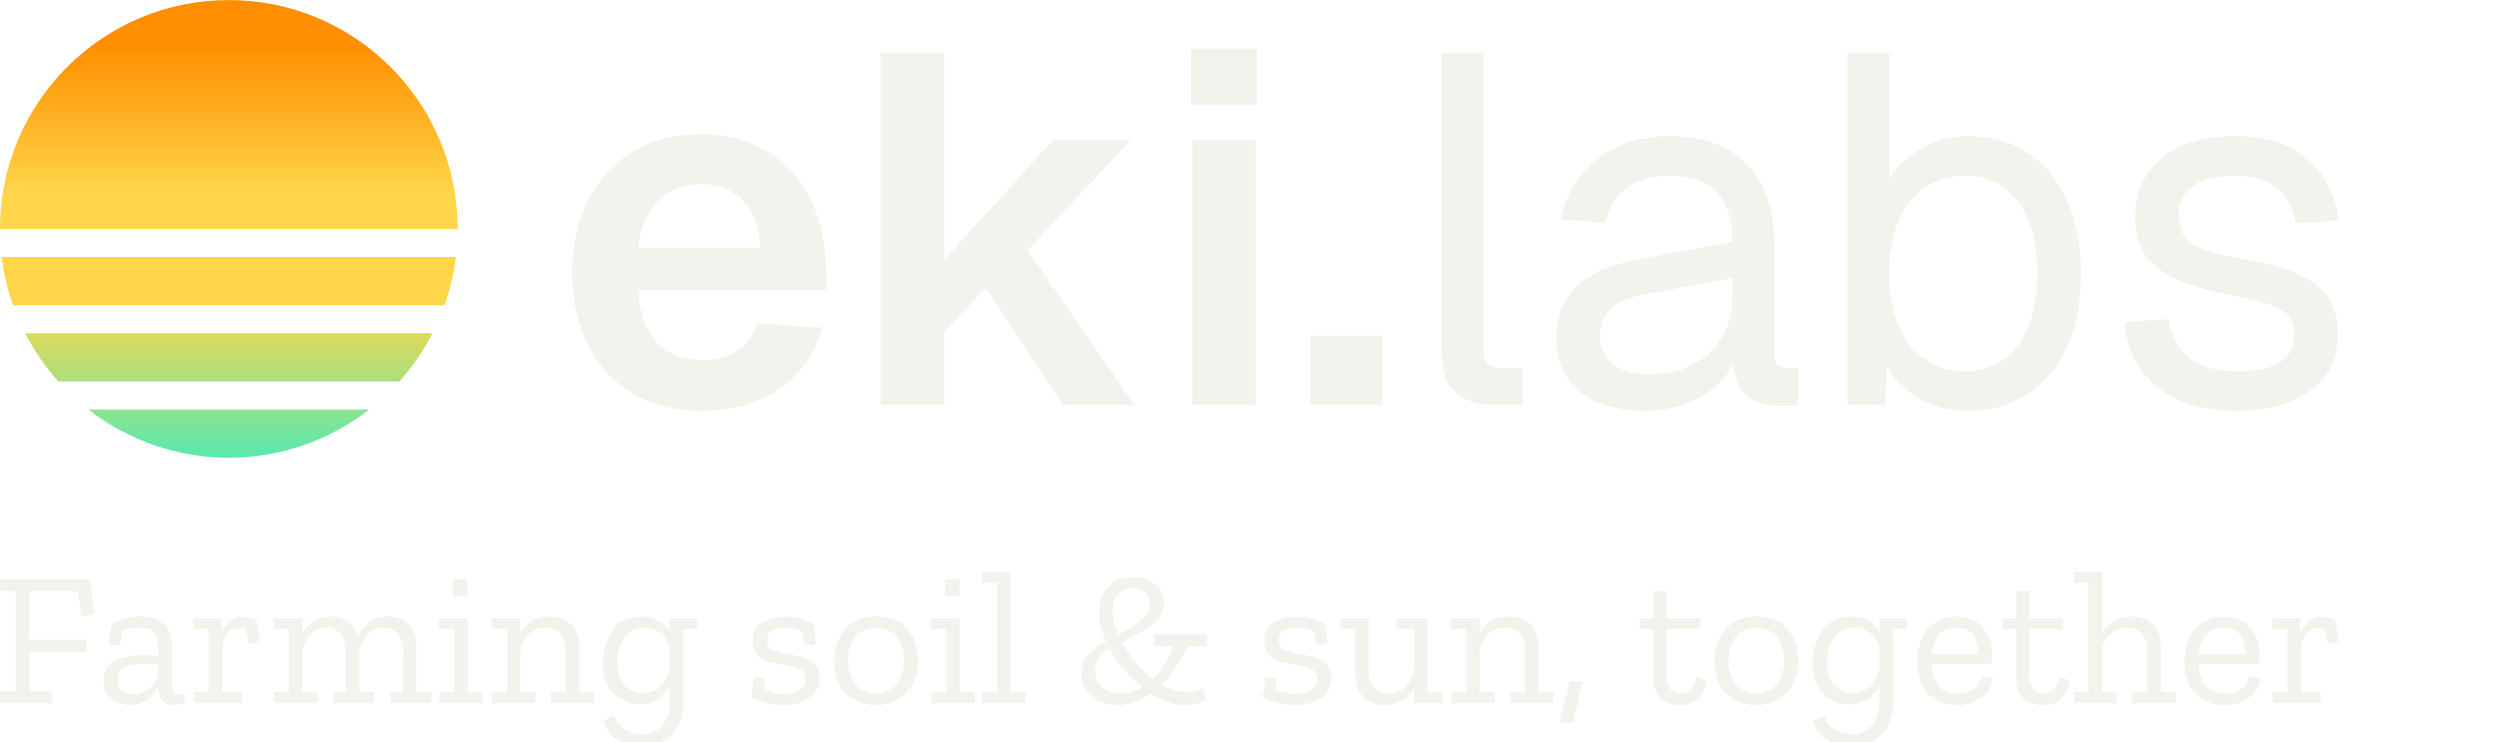
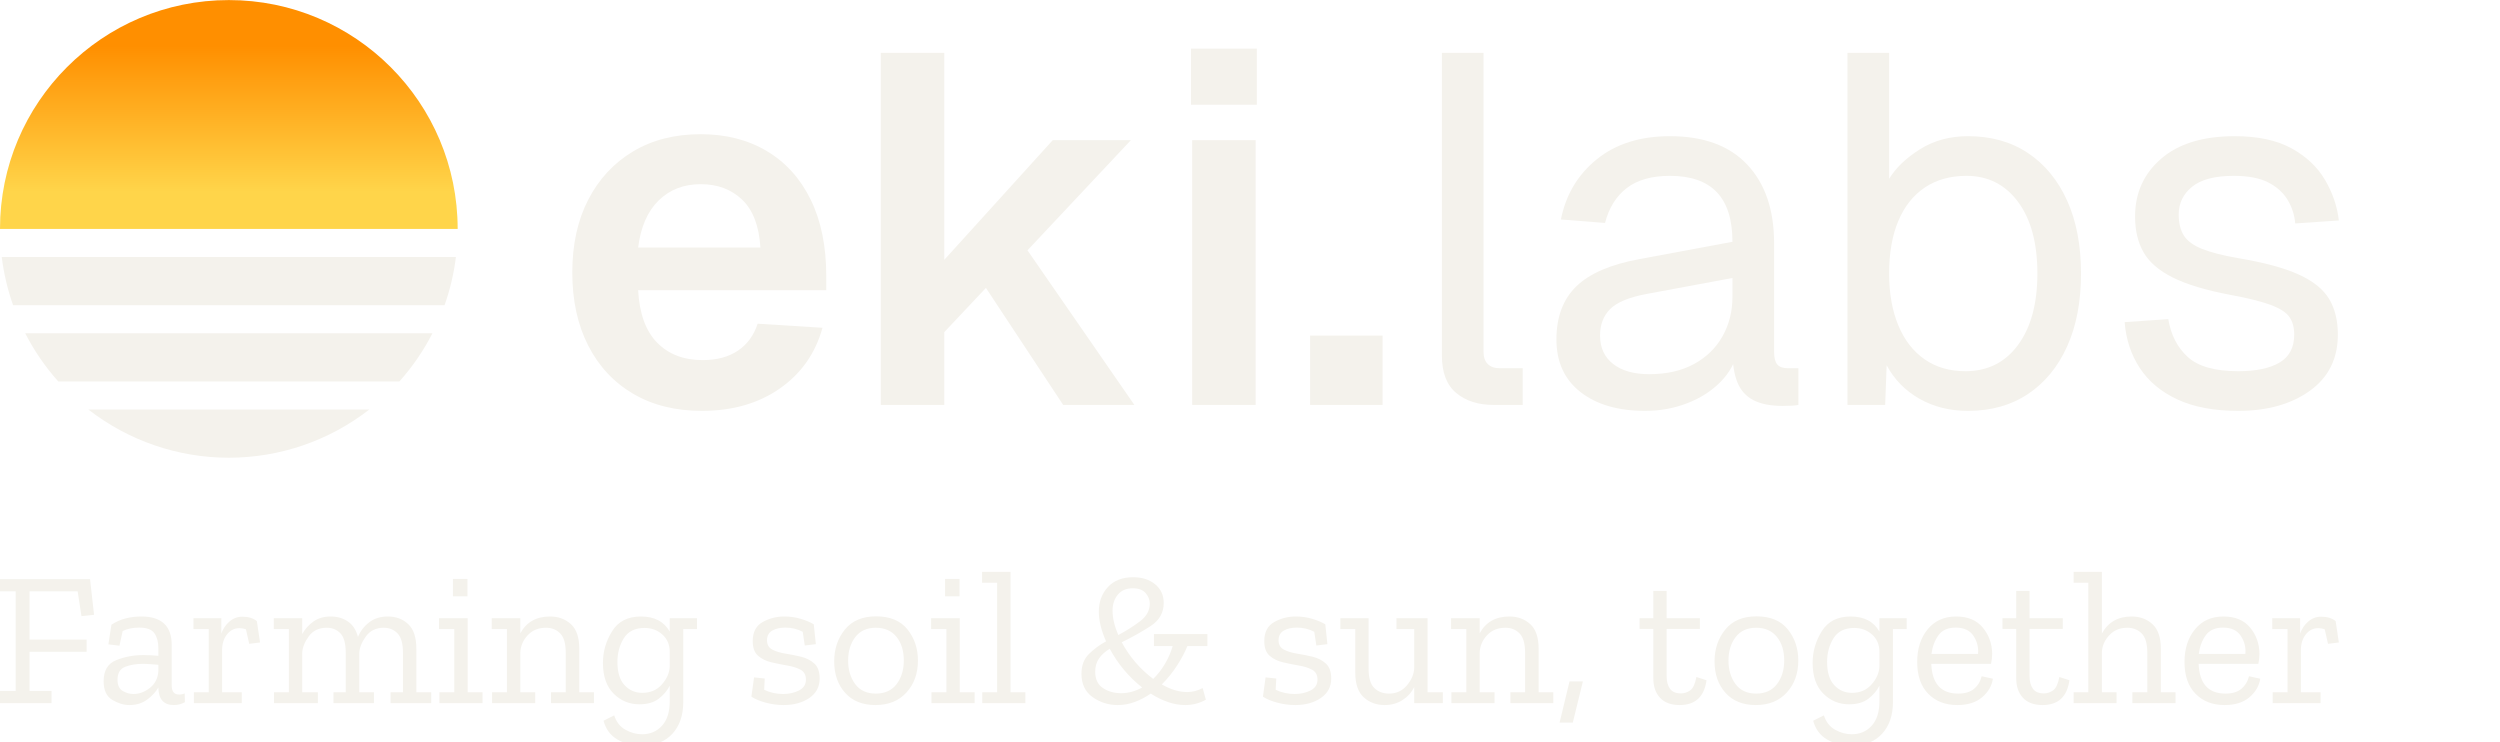
<svg xmlns="http://www.w3.org/2000/svg" viewBox="0 -816.5 5042 1495.7" width="504.2" height="149.6">
  <defs>
    <linearGradient id="eki-sun" gradientUnits="userSpaceOnUse" x1="0" y1="0" x2="0" y2="100">
      <stop offset="0" stop-color="#FF8F00" />
      <stop offset="0.1" stop-color="#FF8F00" />
      <stop offset="0.42" stop-color="#FFD54A" />
-       <stop offset="0.66" stop-color="#FFD54A" />
-       <stop offset="1" stop-color="#58E9AE" />
+       <stop offset="1" stop-color="#FFD54A" />
    </linearGradient>
  </defs>
  <g transform="translate(0 -816.5) scale(9.23)">
    <path d="M0 50A50 50 0 0 1 100 50Z" fill="url(#eki-sun)" />
-     <path d="M0.38 56.14L99.62 56.14A50 50 0 0 1 97.14 66.67L2.86 66.67A50 50 0 0 1 0.38 56.14Z" fill="url(#eki-sun)" />
-     <path d="M5.51 72.81L94.49 72.81A50 50 0 0 1 87.27 83.33L12.73 83.33A50 50 0 0 1 5.51 72.81Z" fill="url(#eki-sun)" />
-     <path d="M19.31 89.47L80.69 89.47A50 50 0 0 1 50.00 100.00L50.00 100.00A50 50 0 0 1 19.31 89.47Z" fill="url(#eki-sun)" />
+     <path d="M0.38 56.14L99.62 56.14A50 50 0 0 1 97.14 66.67L2.86 66.67A50 50 0 0 1 0.38 56.14Z" fill="#F4F2EC" />
+     <path d="M5.51 72.81L94.49 72.81A50 50 0 0 1 87.27 83.33L12.73 83.33A50 50 0 0 1 5.51 72.81Z" fill="#F4F2EC" />
+     <path d="M19.31 89.47L80.69 89.47A50 50 0 0 1 50.00 100.00L50.00 100.00A50 50 0 0 1 19.31 89.47Z" fill="#F4F2EC" />
  </g>
  <g transform="translate(1115 0)">
    <path d="M300.6 12Q220.8 12 162.1 -22.4Q103.4 -56.8 71.3 -119.7Q39.2 -182.6 39.2 -267Q39.2 -351.4 71.3 -413.8Q103.4 -476.2 161.5 -511.1Q219.6 -546 298.2 -546Q374.4 -546 431.6 -511.9Q488.8 -477.8 520.1 -413.8Q551.4 -349.8 551.4 -260V-231.4H172Q175.8 -160.8 210.3 -125.6Q244.8 -90.4 302.2 -90.4Q345 -90.4 373.3 -109.5Q401.6 -128.6 413 -163.8L543.8 -155.6Q522.4 -78.2 457.7 -33.1Q393 12 300.6 12ZM172 -317.4H418.6Q414.6 -382.4 381.9 -413.8Q349.2 -445.2 298.2 -445.2Q246.8 -445.2 213.3 -412.3Q179.8 -379.4 172 -317.4Z" fill="#F4F2EC" />
    <path d="M661.4 0V-710H789.4V-292.6L1008.2 -534H1165.8L957.2 -311.8L1172.8 0H1029.2L873.4 -236L789.4 -146.8V0Z" fill="#F4F2EC" />
    <path d="M1289.4 0V-534H1417.4V0ZM1287 -605.4V-718.6H1419.8V-605.4Z" fill="#F4F2EC" />
    <path d="M1527.2 0V-139.8H1673.4V0Z" fill="#F4F2EC" />
    <path d="M1897 0Q1851 0 1822 -24Q1793 -48 1793 -100V-710H1877V-107Q1877 -91 1885.5 -82.5Q1894 -74 1910 -74H1956V0Z" fill="#F4F2EC" />
    <path d="M2203 12Q2121 12 2072.5 -26Q2024 -64 2024 -132Q2024 -200 2064 -239Q2104 -278 2191 -294L2379 -329Q2379 -396 2347.5 -429Q2316 -462 2253 -462Q2198 -462 2166 -437.5Q2134 -413 2122 -367L2033 -374Q2048 -449 2105.5 -495.5Q2163 -542 2253 -542Q2355 -542 2409 -484.5Q2463 -427 2463 -326V-107Q2463 -89 2469.5 -81.5Q2476 -74 2491 -74H2512V0Q2508 1 2499 1.5Q2490 2 2480 2Q2444 2 2421.5 -9.5Q2399 -21 2389 -45.5Q2379 -70 2379 -110L2389 -108Q2382 -74 2355 -46.5Q2328 -19 2288 -3.5Q2248 12 2203 12ZM2211 -62Q2264 -62 2301.5 -82.5Q2339 -103 2359 -138.5Q2379 -174 2379 -218V-256L2207 -224Q2153 -214 2132.5 -193.5Q2112 -173 2112 -140Q2112 -103 2138.5 -82.5Q2165 -62 2211 -62Z" fill="#F4F2EC" />
    <path d="M2854 12Q2799 12 2756 -12.5Q2713 -37 2690 -80L2687 0H2611V-710H2695V-456Q2715 -489 2757 -515.5Q2799 -542 2854 -542Q2924 -542 2975 -508Q3026 -474 3054 -412Q3082 -350 3082 -265Q3082 -180 3054 -118Q3026 -56 2975 -22Q2924 12 2854 12ZM2849 -68Q2916 -68 2955 -121Q2994 -174 2994 -265Q2994 -357 2955 -409.5Q2916 -462 2851 -462Q2802 -462 2767 -438.5Q2732 -415 2713.5 -371Q2695 -327 2695 -265Q2695 -205 2713.5 -160.5Q2732 -116 2766.5 -92Q2801 -68 2849 -68Z" fill="#F4F2EC" />
    <path d="M3399 12Q3326 12 3276.5 -11Q3227 -34 3200.5 -74.5Q3174 -115 3170 -167L3258 -173Q3266 -125 3297.5 -96.5Q3329 -68 3399 -68Q3453 -68 3482.5 -85.5Q3512 -103 3512 -142Q3512 -163 3502.5 -177Q3493 -191 3465 -201.5Q3437 -212 3383 -222Q3309 -236 3267 -257Q3225 -278 3208 -308Q3191 -338 3191 -380Q3191 -451 3243.5 -496.5Q3296 -542 3392 -542Q3462 -542 3506.5 -517.5Q3551 -493 3574 -454Q3597 -415 3602 -372L3514 -366Q3512 -391 3499 -413Q3486 -435 3460 -448.5Q3434 -462 3390 -462Q3333 -462 3306 -440Q3279 -418 3279 -384Q3279 -358 3289.5 -341.5Q3300 -325 3326.5 -314.5Q3353 -304 3399 -296Q3477 -283 3521 -263Q3565 -243 3582.5 -213.5Q3600 -184 3600 -142Q3600 -69 3543.5 -28.5Q3487 12 3399 12Z" fill="#F4F2EC" />
  </g>
  <g transform="translate(0.00 336.70) scale(1) translate(-0.00 -336.70)">
    <path d="M189.7 423.3 164.3 426 156.6 376H59.6V473.3H174.7V497.9H59.6V576.8H103.9V601.4H0V576.8H31.6V376H0V351.3H181.6ZM224.7 443.3Q238.2 434.4 253.2 430.6Q268.2 426.7 285.1 426.7Q346.3 426.7 346.3 484.1V565.7Q346.3 584.1 361 584.1Q367.5 584.1 372.5 581.8L372.9 599.5Q362.5 605.3 350.6 605.3Q320.2 605.3 319.4 570.7V569.9Q311.3 583.7 296.5 594.5Q281.7 605.3 260.9 605.3Q244 605.3 226.5 594.9Q209 584.5 209 557.2Q209 524.9 234.5 514.7Q260.1 504.5 289 504.5Q296.7 504.5 304.6 504.9Q312.5 505.2 319.4 506V490.6Q319.4 472.2 311.5 460.6Q303.6 449.1 280.5 449.1Q261.7 449.1 247.4 456L240.9 485.6L218.6 482.9ZM319.4 537.2V524.1Q312.1 523.7 304 522.9Q295.9 522.2 287.5 522.2Q268.2 522.2 252.6 528.1Q237 534.1 237 554.1Q237 570.7 247.4 576.8Q257.8 583 269 583Q286.7 583 302.3 570.7Q317.9 558.4 319.4 537.2ZM488.7 427.1Q507.2 427.1 518 436L524.5 479.1L502.6 481.8L496 452.5Q489.5 450.2 482.9 450.2Q467.9 450.2 457.9 462.7Q447.9 475.2 447.9 495.2V579.5H487.6V601.4H391V579.5H421V452.1H390.2V430.2H446.4V461Q451.4 446.8 462.7 436.9Q474.1 427.1 488.7 427.1ZM869.7 601.4H787.7V579.5H812.7V499.9Q812.7 472.2 801.8 460.8Q790.8 449.4 773.9 449.4Q750.4 449.4 737.7 467.2Q725 484.9 724.6 501V579.5H754.2V601.4H672.6V579.5H697.3V499.9Q697.3 471.8 686.5 460.6Q675.7 449.4 659.2 449.4Q635.3 449.4 622.8 466.6Q610.3 483.7 609.5 500.2V579.5H641.1V601.4H552.6V579.5H582.6V452.1H552.2V430.2H609.5V462.1Q618 446.8 632.2 436.8Q646.5 426.7 666.9 426.7Q686.9 426.7 701.7 436.8Q716.5 446.8 721.9 467.9Q729.6 449.8 744.8 438.3Q760 426.7 782.3 426.7Q806.9 426.7 823.3 442.1Q839.7 457.5 839.7 491.8V579.5H869.7ZM913.5 386V350.9H942.8V386ZM973.2 601.4H886.2V579.5H916.2V452.1H885.4V430.2H943.2V579.5H973.2ZM1197.9 601.4H1111.3V579.5H1141V499.9Q1141 472.2 1129.8 460.8Q1118.6 449.4 1101.3 449.4Q1078.2 449.4 1064.2 464.6Q1050.1 479.8 1049.4 499.5V579.5H1079.4V601.4H992.4V579.5H1022.4V452.1H991.7V430.2H1049.4V460.6Q1067.8 426.7 1109.4 426.7Q1134.4 426.7 1151.4 442.1Q1168.3 457.5 1168.3 491.8V579.5H1197.9ZM1405.7 452.1H1378V599.1Q1378 639.5 1355.9 663.4Q1333.8 687.3 1293.7 687.3Q1266.8 687.3 1245.4 674.9Q1224.1 662.6 1217.2 636.9L1238.7 626.1Q1245.2 646.1 1261.4 655.1Q1277.6 664.2 1294.9 664.2Q1319.5 664.2 1335.1 647Q1350.7 629.9 1350.7 598V566.4Q1343 581.4 1328.4 592.6Q1313.7 603.8 1289.5 603.8Q1259.1 603.8 1237.5 582.2Q1216 560.7 1216 520.3Q1216 486 1234.5 456.4Q1252.9 426.7 1292.6 426.7Q1333.4 426.7 1350.7 457.1V430.2H1405.7ZM1350.7 527.6V497.9Q1350.7 476.4 1335.9 463.1Q1321.1 449.8 1299.9 449.8Q1271 449.8 1258.1 470.6Q1245.2 491.4 1245.2 518.3Q1245.2 549.9 1259.7 565.3Q1274.1 580.7 1295.3 580.7Q1319.9 580.7 1334.9 563.7Q1349.9 546.8 1350.7 527.6ZM1653.1 551.8Q1653.1 576.8 1632.2 591.1Q1611.2 605.3 1580.4 605.3Q1562.3 605.3 1544.4 600.5Q1526.5 595.7 1515.4 588.4L1520.8 549.5L1542.3 551.8L1541.2 574.5Q1558.9 583 1579.3 583Q1597.3 583 1611.4 575.9Q1625.4 568.7 1625.4 554.1Q1625.4 539.9 1614.7 534.1Q1603.9 528.3 1587.9 525.6Q1571.9 522.9 1555.8 519.1Q1539.6 515.3 1528.8 505.8Q1518.1 496.4 1518.1 476.4Q1518.1 449.1 1538.1 437.9Q1558.1 426.7 1581.6 426.7Q1599.3 426.7 1614.9 431.4Q1630.4 436 1641.2 442.5L1645.4 482.5L1623.1 485.2L1618.9 457.5Q1602.7 449.1 1583.9 449.1Q1567.7 449.1 1557.3 455.2Q1546.9 461.4 1546.9 474.5Q1546.9 487.9 1557.7 493.5Q1568.5 499.1 1584.3 501.6Q1600 504.1 1615.8 507.9Q1631.6 511.8 1642.4 521.6Q1653.1 531.4 1653.1 551.8ZM1851.3 515.6Q1851.3 554.5 1828.2 579.9Q1805.1 605.3 1765.5 605.3Q1726.6 605.3 1704.5 580.7Q1682.4 556 1682.4 517.2Q1682.4 479.8 1703.9 453.1Q1725.5 426.4 1767 426.4Q1809 426.4 1830.2 452.7Q1851.3 479.1 1851.3 515.6ZM1822.8 515.3Q1822.8 486 1808 467.7Q1793.2 449.4 1766.3 449.4Q1739.3 449.4 1724.9 468.3Q1710.5 487.2 1710.5 515.6Q1710.5 543.7 1724.7 563Q1739 582.2 1766.3 582.2Q1793.6 582.2 1808.2 563.2Q1822.8 544.1 1822.8 515.3ZM1906 386V350.9H1935.2V386ZM1965.6 601.4H1878.6V579.5H1908.7V452.1H1877.9V430.2H1935.6V579.5H1965.6ZM2068 601.4H1981V579.5H2011V358.6H1980.6V336.7H2038V579.5H2068ZM2327.3 462.1H2435.1V486.4H2394.7Q2387.4 504.5 2374.1 525.3Q2360.8 546 2343.1 563.7Q2370 579.1 2394.3 579.1Q2410.4 579.1 2425.5 571L2432 594.5Q2412.8 605.3 2390.4 605.3Q2372.7 605.3 2355.2 599.1Q2337.7 593 2320.8 582.2Q2305.8 592.6 2289 598.9Q2272.3 605.3 2254.2 605.3Q2226.1 605.3 2203.6 589.3Q2181.1 573.4 2181.1 542.2Q2181.1 517.2 2196.1 502.4Q2211.1 487.5 2230.7 476.8Q2216.1 443.7 2216.1 417.1Q2216.1 387.1 2234.4 367.3Q2252.7 347.5 2285.4 347.5Q2312.3 347.5 2329.6 361.7Q2347 376 2347 399.4Q2347 428.7 2320.8 445.8Q2294.6 462.9 2262.3 478.7Q2286.2 522.9 2325.8 552.6Q2339.6 539.1 2349.6 522Q2359.7 504.9 2365 486.4H2327.3ZM2318.9 400.6Q2318.9 389.4 2310.6 379.6Q2302.3 369.8 2284.6 369.8Q2265 369.8 2254.4 382.7Q2243.8 395.6 2243.8 414.8Q2243.8 437.5 2255.4 464.1Q2280 451 2299.4 436.2Q2318.9 421.4 2318.9 400.6ZM2238.1 491.8Q2224.6 499.9 2216.7 511Q2208.8 522.2 2208.8 538Q2208.8 560.7 2224.4 571Q2240 581.4 2261.1 581.4Q2282.7 581.4 2303.5 569.9Q2263.1 538 2238.1 491.8ZM2684.8 551.8Q2684.8 576.8 2663.8 591.1Q2642.9 605.3 2612.1 605.3Q2594 605.3 2576.1 600.5Q2558.2 595.7 2547.1 588.4L2552.4 549.5L2574 551.8L2572.8 574.5Q2590.5 583 2610.9 583Q2629 583 2643.1 575.9Q2657.1 568.7 2657.1 554.1Q2657.1 539.9 2646.3 534.1Q2635.6 528.3 2619.6 525.6Q2603.6 522.9 2587.5 519.1Q2571.3 515.3 2560.5 505.8Q2549.8 496.4 2549.8 476.4Q2549.8 449.1 2569.8 437.9Q2589.8 426.7 2613.2 426.7Q2630.9 426.7 2646.5 431.4Q2662.1 436 2672.9 442.5L2677.1 482.5L2654.8 485.2L2650.6 457.5Q2634.4 449.1 2615.6 449.1Q2599.4 449.1 2589 455.2Q2578.6 461.4 2578.6 474.5Q2578.6 487.9 2589.4 493.5Q2600.2 499.1 2615.9 501.6Q2631.7 504.1 2647.5 507.9Q2663.3 511.8 2674 521.6Q2684.8 531.4 2684.8 551.8ZM2909.9 601.4H2852.2V569.1Q2844.1 585.3 2828.5 595.3Q2813 605.3 2792.6 605.3Q2767.6 605.3 2750.4 589.7Q2733.3 574.1 2733.3 539.9V452.1H2703.3V430.2H2760.2V532.2Q2760.2 559.9 2771.8 571Q2783.3 582.2 2801.4 582.2Q2823.4 582.2 2837.4 565.7Q2851.4 549.1 2852.2 530.6V452.1H2816.4V430.2H2879.1V579.5H2909.9ZM3132.7 601.4H3046.2V579.5H3075.8V499.9Q3075.8 472.2 3064.6 460.8Q3053.5 449.4 3036.2 449.4Q3013.1 449.4 2999 464.6Q2985 479.8 2984.2 499.5V579.5H3014.2V601.4H2927.2V579.5H2957.3V452.1H2926.5V430.2H2984.2V460.6Q3002.7 426.7 3044.2 426.7Q3069.2 426.7 3086.2 442.1Q3103.1 457.5 3103.1 491.8V579.5H3132.7ZM3145.4 640.7 3165.4 557.6H3192.4L3172 640.7ZM3441.7 555.3Q3434.8 605.3 3387.5 605.3Q3361.7 605.3 3348 590.7Q3334.4 576.1 3334.4 551V451.8H3306.7V430.2H3334.4V375.2H3361.3V430.2H3428.3V451.8H3361.3V547.6Q3361.3 563 3368 572.4Q3374.8 581.8 3390.2 581.8Q3400.2 581.8 3408.8 575.7Q3417.5 569.5 3421.3 548.7ZM3626.8 515.6Q3626.8 554.5 3603.7 579.9Q3580.7 605.3 3541 605.3Q3502.2 605.3 3480 580.7Q3457.9 556 3457.9 517.2Q3457.9 479.8 3479.5 453.1Q3501 426.4 3542.6 426.4Q3584.5 426.4 3605.7 452.7Q3626.8 479.1 3626.8 515.6ZM3598.4 515.3Q3598.4 486 3583.5 467.7Q3568.7 449.4 3541.8 449.4Q3514.9 449.4 3500.4 468.3Q3486 487.2 3486 515.6Q3486 543.7 3500.2 563Q3514.5 582.2 3541.8 582.2Q3569.1 582.2 3583.7 563.2Q3598.4 544.1 3598.4 515.3ZM3845.4 452.1H3817.7V599.1Q3817.7 639.5 3795.6 663.4Q3773.4 687.3 3733.4 687.3Q3706.5 687.3 3685.1 674.9Q3663.8 662.6 3656.8 636.9L3678.4 626.1Q3684.9 646.1 3701.1 655.1Q3717.3 664.2 3734.6 664.2Q3759.2 664.2 3774.8 647Q3790.4 629.9 3790.4 598V566.4Q3782.7 581.4 3768.1 592.6Q3753.4 603.8 3729.2 603.8Q3698.8 603.8 3677.2 582.2Q3655.7 560.7 3655.7 520.3Q3655.7 486 3674.2 456.4Q3692.6 426.7 3732.3 426.7Q3773.1 426.7 3790.4 457.1V430.2H3845.4ZM3790.4 527.6V497.9Q3790.4 476.4 3775.6 463.1Q3760.7 449.8 3739.6 449.8Q3710.7 449.8 3697.8 470.6Q3684.9 491.4 3684.9 518.3Q3684.9 549.9 3699.4 565.3Q3713.8 580.7 3735 580.7Q3759.6 580.7 3774.6 563.7Q3789.6 546.8 3790.4 527.6ZM4019.3 552.2Q4015.9 574.1 3997.4 589.7Q3978.9 605.3 3947.4 605.3Q3911.2 605.3 3888.9 582.6Q3866.6 559.9 3866.6 518.3Q3866.6 478.3 3887.7 452.5Q3908.9 426.7 3945.1 426.7Q3980.5 426.7 3998.9 449.1Q4017.4 471.4 4017.8 501.8Q4017.8 511.8 4015.5 522.2H3895Q3897.4 582.2 3949.3 582.2Q3969.7 582.2 3981.2 572.6Q3992.8 563 3996.6 547.2ZM3989.3 502.2Q3991.2 482.9 3980.3 466Q3969.3 449.1 3944.3 449.1Q3920.4 449.1 3909.3 464.8Q3898.1 480.6 3895.4 502.2ZM4173.6 555.3Q4166.7 605.3 4119.4 605.3Q4093.6 605.3 4079.9 590.7Q4066.3 576.1 4066.3 551V451.8H4038.6V430.2H4066.3V375.2H4093.2V430.2H4160.2V451.8H4093.2V547.6Q4093.2 563 4100 572.4Q4106.7 581.8 4122.1 581.8Q4132.1 581.8 4140.7 575.7Q4149.4 569.5 4153.3 548.7ZM4387.6 601.4H4300.6V579.5H4330.7V499.9Q4330.7 472.2 4319.3 460.8Q4307.9 449.4 4290.2 449.4Q4267.9 449.4 4253.9 464.6Q4239.8 479.8 4239.1 498.7V579.5H4268.7V601.4H4182.1V579.5H4211.7V358.6H4182.1V336.7H4239.1V461Q4257.9 426.7 4299.1 426.7Q4324.1 426.7 4341 442.1Q4358 457.5 4358 491.8V579.5H4387.6ZM4558.5 552.2Q4555 574.1 4536.5 589.7Q4518.1 605.3 4486.5 605.3Q4450.3 605.3 4428 582.6Q4405.7 559.9 4405.7 518.3Q4405.7 478.3 4426.9 452.5Q4448 426.7 4484.2 426.7Q4519.6 426.7 4538.1 449.1Q4556.5 471.4 4556.9 501.8Q4556.9 511.8 4554.6 522.2H4434.2Q4436.5 582.2 4488.4 582.2Q4508.8 582.2 4520.4 572.6Q4531.9 563 4535.8 547.2ZM4528.4 502.2Q4530.4 482.9 4519.4 466Q4508.4 449.1 4483.4 449.1Q4459.6 449.1 4448.4 464.8Q4437.2 480.6 4434.5 502.2ZM4681.2 427.1Q4699.7 427.1 4710.5 436L4717 479.1L4695.1 481.8L4688.5 452.5Q4682 450.2 4675.4 450.2Q4660.4 450.2 4650.4 462.7Q4640.4 475.2 4640.4 495.2V579.5H4680.1V601.4H4583.5V579.5H4613.5V452.1H4582.7V430.2H4638.9V461Q4643.9 446.8 4655.2 436.9Q4666.6 427.1 4681.2 427.1Z" fill="#F4F2EC" />
  </g>
</svg>
